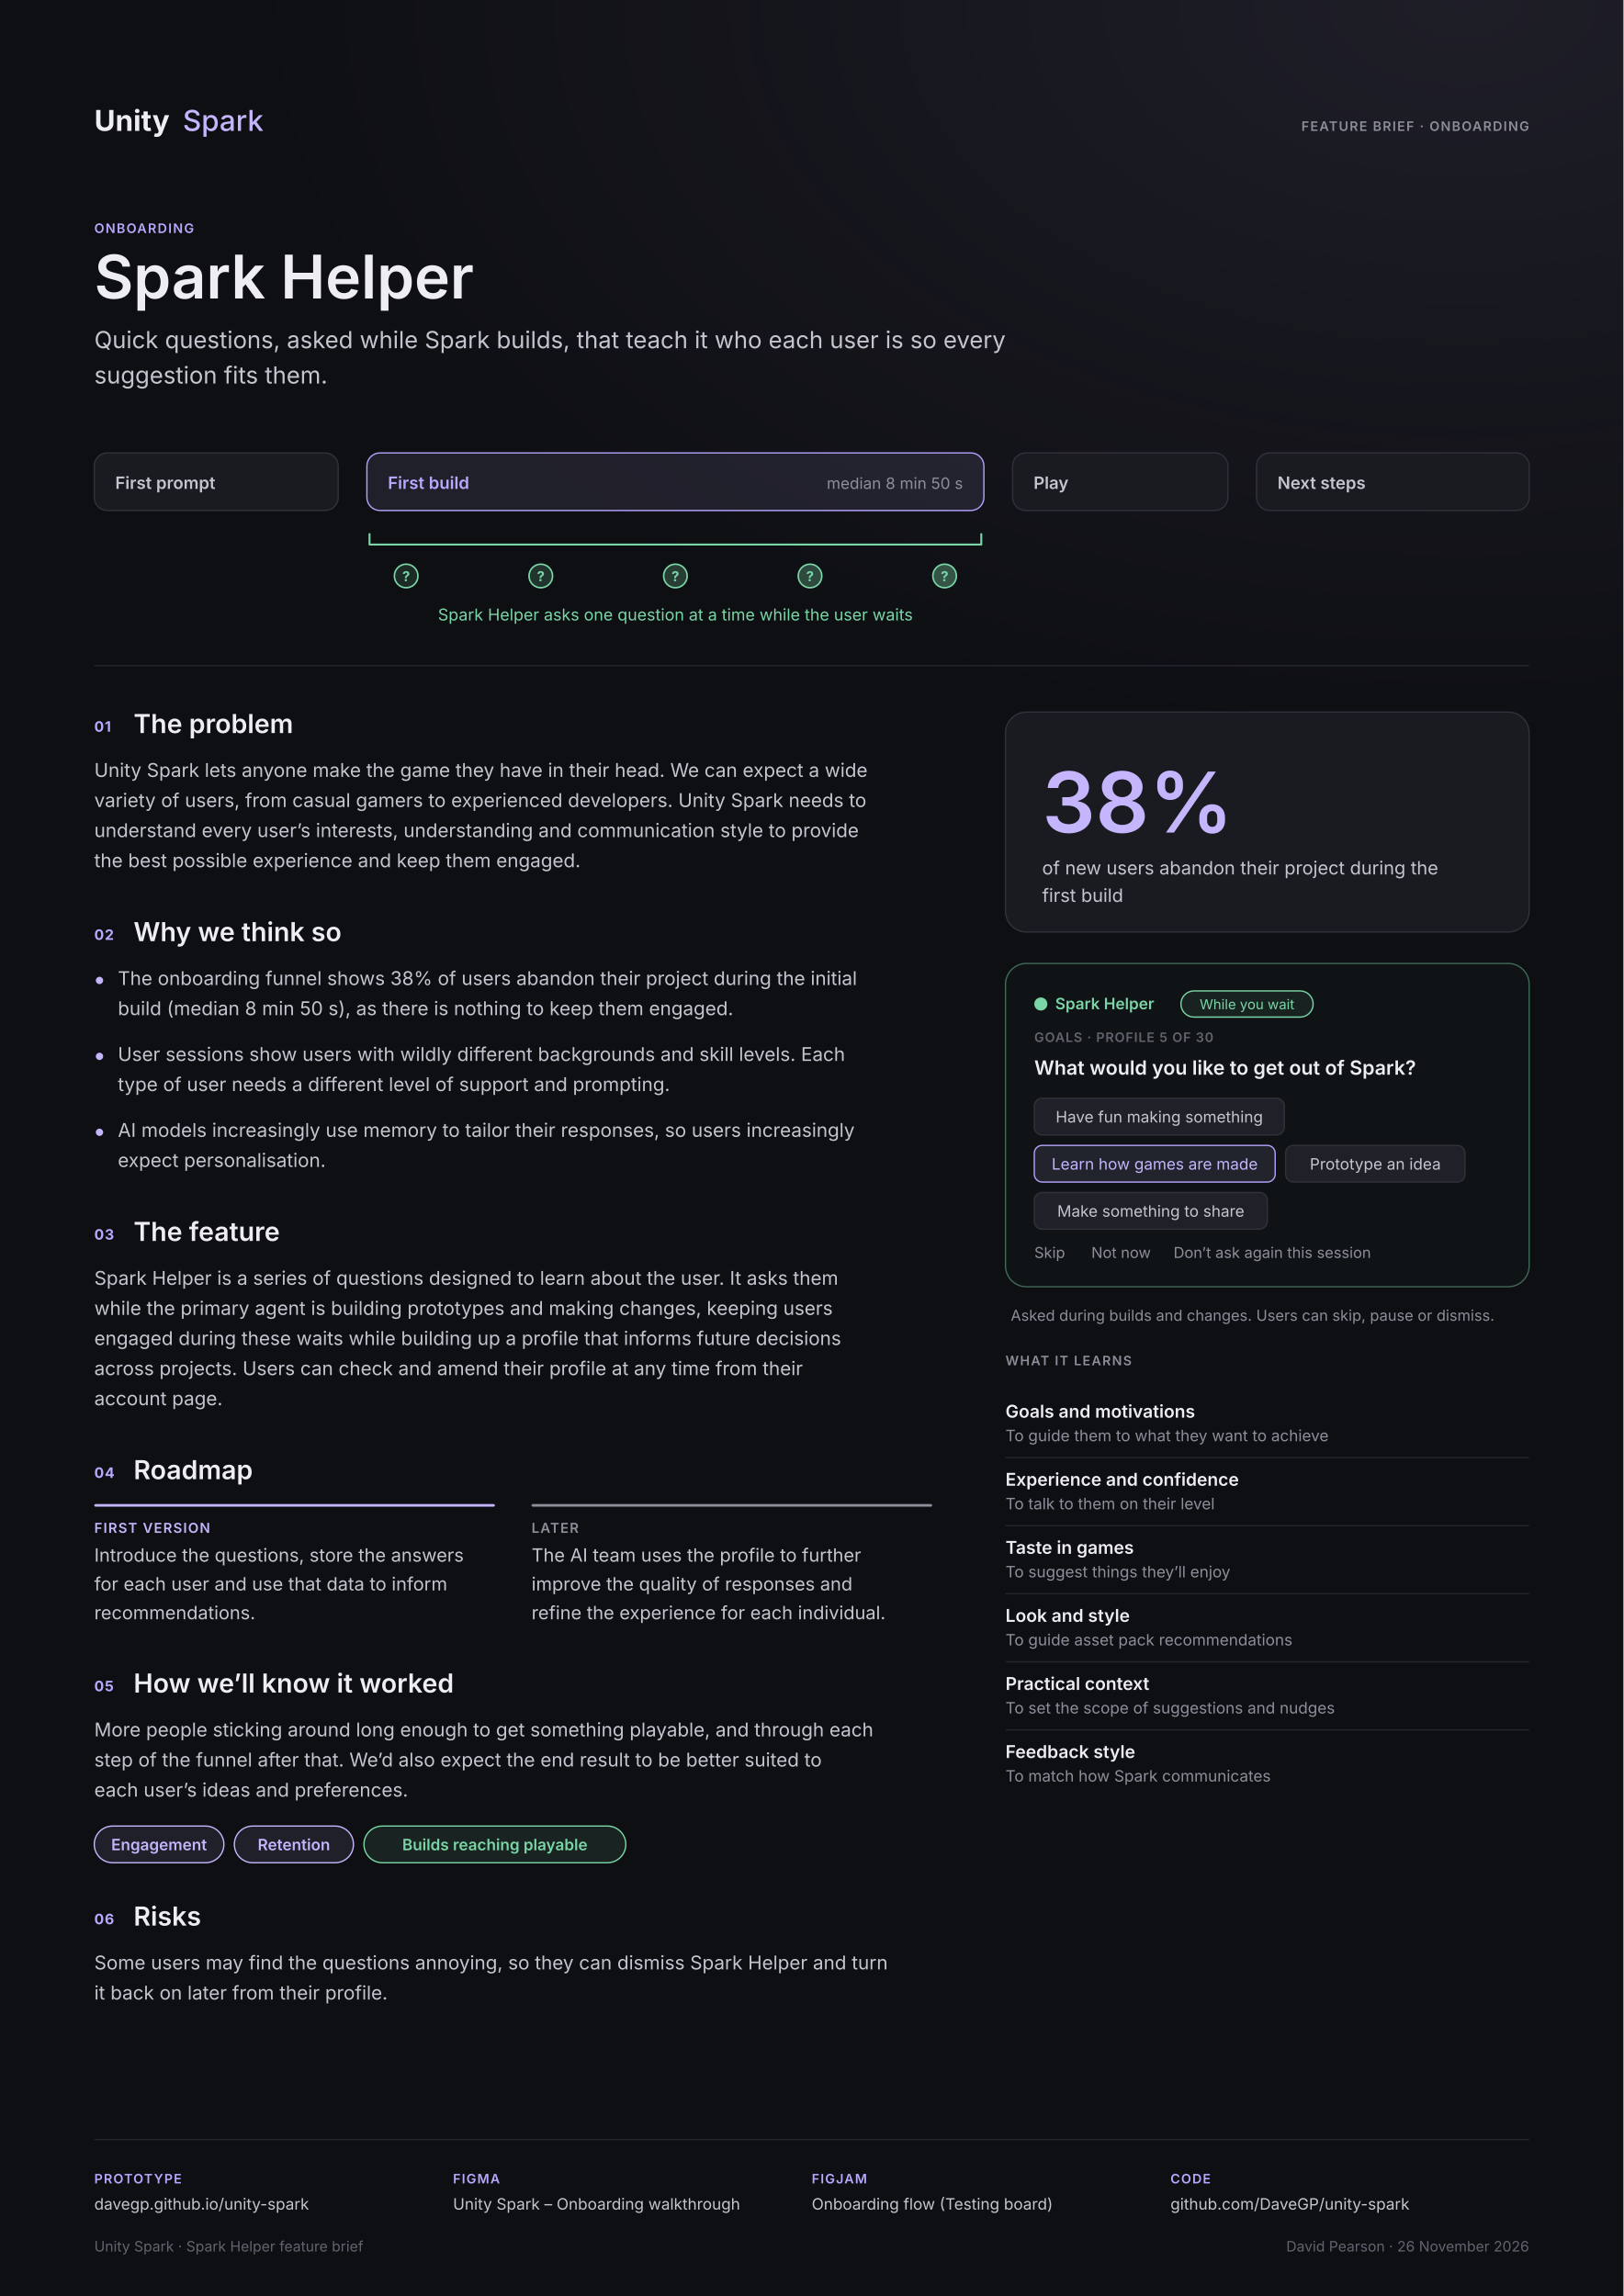
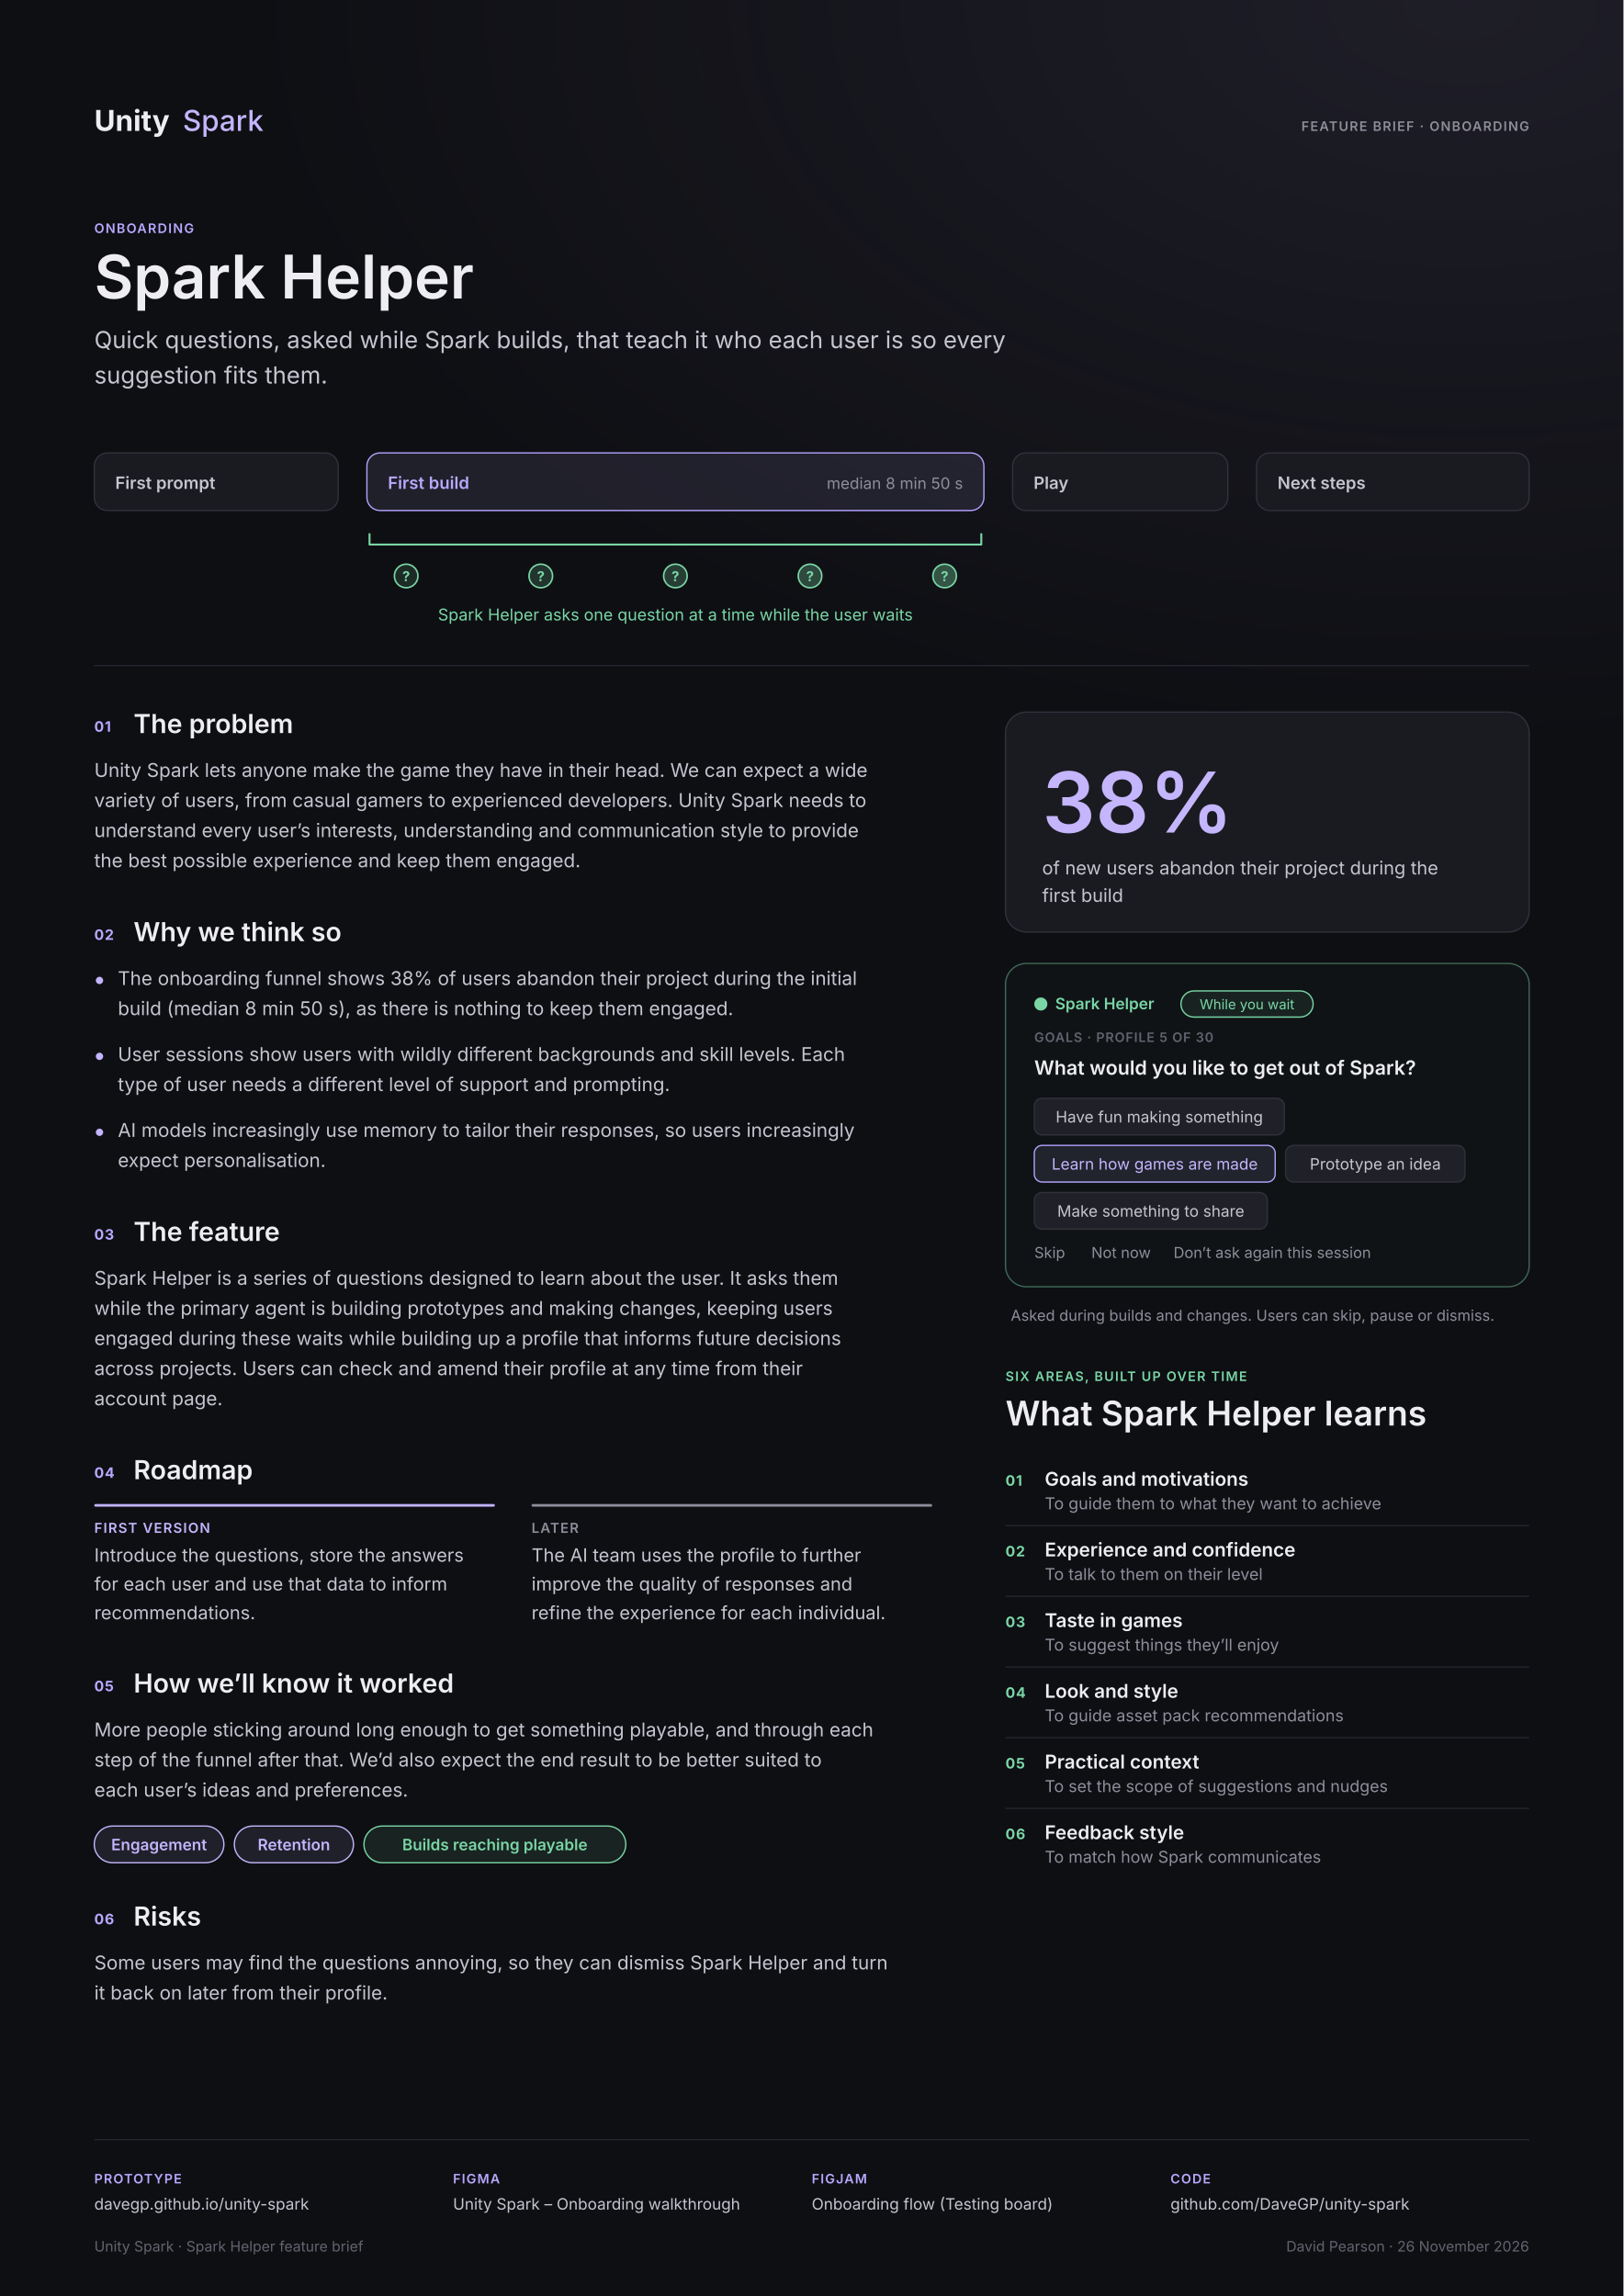
<svg xmlns="http://www.w3.org/2000/svg" id="Feature brief – Spark Helper (A4)" width="1240" height="1754" viewBox="0 0 1240 1754">
  <rect id="Background" x="0" y="0" width="1240" height="1754" fill="#0e0f13" />
  <defs>
    <radialGradient id="brief-glow" cx=".9" cy="0" r=".75">
      <stop stop-color="#c4b5fd" stop-opacity=".09" />
      <stop offset="1" stop-color="#c4b5fd" stop-opacity="0" />
    </radialGradient>
  </defs>
  <rect id="Glow" x="0" y="0" width="1240" height="760" fill="url(#brief-glow)" />
  <g id="Header">
    <g id="Logo">
      <text id="Unity" x="72" y="100" font-family="Inter" font-size="22" font-weight="700" fill="#ededf2">Unity</text>
      <text id="Spark" x="139.6" y="100" font-family="Inter" font-size="22" font-weight="500" fill="#c4b5fd">Spark</text>
    </g>
    <text id="Doc type" x="1168" y="100" font-family="Inter" font-size="10" font-weight="600" fill="#8d8e9a" text-anchor="end" letter-spacing="0.9">FEATURE BRIEF · ONBOARDING</text>
    <text id="Eyebrow / Onboarding" x="72" y="178" font-family="Inter" font-size="10" font-weight="600" fill="#b9a8ff" letter-spacing="0.9">ONBOARDING</text>
    <text id="Title" x="72" y="228" font-family="Inter" font-size="46" font-weight="600" fill="#ededf2">Spark Helper</text>
    <text id="Subtitle" x="72" y="266" font-family="Inter" font-size="18" font-weight="400" fill="#c4c5cf">
      <tspan x="72" dy="0">Quick questions, asked while Spark builds, that teach it who each user is so every</tspan>
      <tspan x="72" dy="27">suggestion fits them.</tspan>
    </text>
  </g>
  <g id="Flow – where Spark Helper fits">
    <g id="Stage – First prompt">
      <rect id="Bar" x="72" y="346" width="186.32" height="44" rx="10" fill="#1a1b21" stroke="#30313a" stroke-width="1" />
      <text id="Label" x="88" y="373.5" font-family="Inter" font-size="13" font-weight="600" fill="#c4c5cf">First prompt</text>
    </g>
    <g id="Stage – First build">
      <rect id="Bar" x="280.24" y="346" width="471.28" height="44" rx="10" fill="#c4b5fd" fill-opacity="0.1" stroke="#b3a1fb" stroke-width="1" />
      <text id="Label" x="296.24" y="373.5" font-family="Inter" font-size="13" font-weight="600" fill="#b9a8ff">First build</text>
      <text id="Duration" x="735.52" y="373.5" font-family="Inter" font-size="12" font-weight="400" fill="#8d8e9a" text-anchor="end">median 8 min 50 s</text>
    </g>
    <g id="Stage – Play">
      <rect id="Bar" x="773.44" y="346" width="164.4" height="44" rx="10" fill="#1a1b21" stroke="#30313a" stroke-width="1" />
      <text id="Label" x="789.44" y="373.5" font-family="Inter" font-size="13" font-weight="600" fill="#c4c5cf">Play</text>
    </g>
    <g id="Stage – Next steps">
      <rect id="Bar" x="959.76" y="346" width="208.24" height="44" rx="10" fill="#1a1b21" stroke="#30313a" stroke-width="1" />
      <text id="Label" x="975.76" y="373.5" font-family="Inter" font-size="13" font-weight="600" fill="#c4c5cf">Next steps</text>
    </g>
    <path id="Bracket" d="M 282.24 408 v 8 H 749.52 v -8" fill="none" stroke="#7ad6a6" stroke-width="1.5" stroke-linecap="round" stroke-linejoin="round" />
    <circle id="Question 1" cx="310.24" cy="440" r="9" fill="#7ad6a6" fill-opacity="0.14" stroke="#7ad6a6" stroke-width="1.2" />
    <text id="Mark" x="310.24" y="444" font-family="Inter" font-size="10.5" font-weight="700" fill="#7ad6a6" text-anchor="middle">?</text>
    <circle id="Question 2" cx="413.06" cy="440" r="9" fill="#7ad6a6" fill-opacity="0.19" stroke="#7ad6a6" stroke-width="1.2" />
    <text id="Mark" x="413.06" y="444" font-family="Inter" font-size="10.5" font-weight="700" fill="#7ad6a6" text-anchor="middle">?</text>
    <circle id="Question 3" cx="515.88" cy="440" r="9" fill="#7ad6a6" fill-opacity="0.24" stroke="#7ad6a6" stroke-width="1.2" />
    <text id="Mark" x="515.88" y="444" font-family="Inter" font-size="10.5" font-weight="700" fill="#7ad6a6" text-anchor="middle">?</text>
    <circle id="Question 4" cx="618.7" cy="440" r="9" fill="#7ad6a6" fill-opacity="0.29" stroke="#7ad6a6" stroke-width="1.2" />
    <text id="Mark" x="618.7" y="444" font-family="Inter" font-size="10.5" font-weight="700" fill="#7ad6a6" text-anchor="middle">?</text>
    <circle id="Question 5" cx="721.52" cy="440" r="9" fill="#7ad6a6" fill-opacity="0.34" stroke="#7ad6a6" stroke-width="1.2" />
    <text id="Mark" x="721.52" y="444" font-family="Inter" font-size="10.5" font-weight="700" fill="#7ad6a6" text-anchor="middle">?</text>
    <text id="Caption" x="515.88" y="474" font-family="Inter" font-size="12.5" font-weight="400" fill="#7ad6a6" text-anchor="middle">Spark Helper asks one question at a time while the user waits</text>
  </g>
  <rect id="Divider" x="72" y="508" width="1096" height="1" fill="#24252d" />
  <g id="Brief">
    <g id="01 The problem">
      <text id="Number" x="72" y="559" font-family="Inter" font-size="11" font-weight="700" fill="#b9a8ff" letter-spacing="0.6">01</text>
      <text id="Heading" x="102" y="560" font-family="Inter" font-size="20" font-weight="600" fill="#ededf2">The problem</text>
      <text id="Body" x="72" y="593.5" font-family="Inter" font-size="14.5" font-weight="400" fill="#c4c5cf">
        <tspan x="72" dy="0">Unity Spark lets anyone make the game they have in their head. We can expect a wide</tspan>
        <tspan x="72" dy="23">variety of users, from casual gamers to experienced developers. Unity Spark needs to</tspan>
        <tspan x="72" dy="23">understand every user’s interests, understanding and communication style to provide</tspan>
        <tspan x="72" dy="23">the best possible experience and keep them engaged.</tspan>
      </text>
    </g>
    <g id="02 Why we think so">
      <text id="Number" x="72" y="718" font-family="Inter" font-size="11" font-weight="700" fill="#b9a8ff" letter-spacing="0.6">02</text>
      <text id="Heading" x="102" y="719" font-family="Inter" font-size="20" font-weight="600" fill="#ededf2">Why we think so</text>
      <circle cx="76" cy="749" r="2.8" fill="#c4b5fd" />
      <text id="Bullet" x="90" y="752.5" font-family="Inter" font-size="14.5" font-weight="400" fill="#c4c5cf">
        <tspan x="90" dy="0">The onboarding funnel shows 38% of users abandon their project during the initial</tspan>
        <tspan x="90" dy="23">build (median 8 min 50 s), as there is nothing to keep them engaged.</tspan>
      </text>
      <circle cx="76" cy="807" r="2.8" fill="#c4b5fd" />
      <text id="Bullet" x="90" y="810.5" font-family="Inter" font-size="14.5" font-weight="400" fill="#c4c5cf">
        <tspan x="90" dy="0">User sessions show users with wildly different backgrounds and skill levels. Each</tspan>
        <tspan x="90" dy="23">type of user needs a different level of support and prompting.</tspan>
      </text>
      <circle cx="76" cy="865" r="2.8" fill="#c4b5fd" />
      <text id="Bullet" x="90" y="868.5" font-family="Inter" font-size="14.5" font-weight="400" fill="#c4c5cf">
        <tspan x="90" dy="0">AI models increasingly use memory to tailor their responses, so users increasingly</tspan>
        <tspan x="90" dy="23">expect personalisation.</tspan>
      </text>
    </g>
    <g id="03 The feature">
      <text id="Number" x="72" y="947" font-family="Inter" font-size="11" font-weight="700" fill="#b9a8ff" letter-spacing="0.6">03</text>
      <text id="Heading" x="102" y="948" font-family="Inter" font-size="20" font-weight="600" fill="#ededf2">The feature</text>
      <text id="Body" x="72" y="981.5" font-family="Inter" font-size="14.5" font-weight="400" fill="#c4c5cf">
        <tspan x="72" dy="0">Spark Helper is a series of questions designed to learn about the user. It asks them</tspan>
        <tspan x="72" dy="23">while the primary agent is building prototypes and making changes, keeping users</tspan>
        <tspan x="72" dy="23">engaged during these waits while building up a profile that informs future decisions</tspan>
        <tspan x="72" dy="23">across projects. Users can check and amend their profile at any time from their</tspan>
        <tspan x="72" dy="23">account page.</tspan>
      </text>
    </g>
    <g id="04 Roadmap">
      <text id="Number" x="72" y="1129" font-family="Inter" font-size="11" font-weight="700" fill="#b9a8ff" letter-spacing="0.6">04</text>
      <text id="Heading" x="102" y="1130" font-family="Inter" font-size="20" font-weight="600" fill="#ededf2">Roadmap</text>
      <g id="First version">
        <rect id="Rule" x="72" y="1149" width="306" height="2" rx="1" fill="#c4b5fd" />
        <text id="Label" x="72" y="1171" font-family="Inter" font-size="10.5" font-weight="600" fill="#c4b5fd" letter-spacing="0.8">FIRST VERSION</text>
        <text id="Body" x="72" y="1193" font-family="Inter" font-size="14" font-weight="400" fill="#c4c5cf">
          <tspan x="72" dy="0">Introduce the questions, store the answers</tspan>
          <tspan x="72" dy="22">for each user and use that data to inform</tspan>
          <tspan x="72" dy="22">recommendations.</tspan>
        </text>
      </g>
      <g id="Later">
        <rect id="Rule" x="406" y="1149" width="306" height="2" rx="1" fill="#8d8e9a" />
        <text id="Label" x="406" y="1171" font-family="Inter" font-size="10.5" font-weight="600" fill="#8d8e9a" letter-spacing="0.8">LATER</text>
        <text id="Body" x="406" y="1193" font-family="Inter" font-size="14" font-weight="400" fill="#c4c5cf">
          <tspan x="406" dy="0">The AI team uses the profile to further</tspan>
          <tspan x="406" dy="22">improve the quality of responses and</tspan>
          <tspan x="406" dy="22">refine the experience for each individual.</tspan>
        </text>
      </g>
    </g>
    <g id="05 How we’ll know it worked">
      <text id="Number" x="72" y="1292" font-family="Inter" font-size="11" font-weight="700" fill="#b9a8ff" letter-spacing="0.6">05</text>
      <text id="Heading" x="102" y="1293" font-family="Inter" font-size="20" font-weight="600" fill="#ededf2">How we’ll know it worked</text>
      <text id="Body" x="72" y="1326.5" font-family="Inter" font-size="14.5" font-weight="400" fill="#c4c5cf">
        <tspan x="72" dy="0">More people sticking around long enough to get something playable, and through each</tspan>
        <tspan x="72" dy="23">step of the funnel after that. We’d also expect the end result to be better suited to</tspan>
        <tspan x="72" dy="23">each user’s ideas and preferences.</tspan>
      </text>
      <g id="Metric – Engagement">
        <rect id="Pill" x="72" y="1395" width="99" height="28" rx="14" fill="#c4b5fd" fill-opacity="0.1" stroke="#c4b5fd" stroke-width="1" />
        <text id="Label" x="121.5" y="1413.5" font-family="Inter" font-size="12" font-weight="600" fill="#c4b5fd" text-anchor="middle">Engagement</text>
      </g>
      <g id="Metric – Retention">
        <rect id="Pill" x="179" y="1395" width="91" height="28" rx="14" fill="#c4b5fd" fill-opacity="0.1" stroke="#c4b5fd" stroke-width="1" />
        <text id="Label" x="224.5" y="1413.5" font-family="Inter" font-size="12" font-weight="600" fill="#c4b5fd" text-anchor="middle">Retention</text>
      </g>
      <g id="Metric – Builds reaching playable">
        <rect id="Pill" x="278" y="1395" width="200" height="28" rx="14" fill="#7ad6a6" fill-opacity="0.1" stroke="#7ad6a6" stroke-width="1" />
        <text id="Label" x="378" y="1413.5" font-family="Inter" font-size="12" font-weight="600" fill="#7ad6a6" text-anchor="middle">Builds reaching playable</text>
      </g>
    </g>
    <g id="06 Risks">
      <text id="Number" x="72" y="1470" font-family="Inter" font-size="11" font-weight="700" fill="#b9a8ff" letter-spacing="0.6">06</text>
      <text id="Heading" x="102" y="1471" font-family="Inter" font-size="20" font-weight="600" fill="#ededf2">Risks</text>
      <text id="Body" x="72" y="1504.5" font-family="Inter" font-size="14.5" font-weight="400" fill="#c4c5cf">
        <tspan x="72" dy="0">Some users may find the questions annoying, so they can dismiss Spark Helper and turn</tspan>
        <tspan x="72" dy="23">it back on later from their profile.</tspan>
      </text>
    </g>
  </g>
  <g id="Visuals">
    <g id="Stat – build abandonment">
      <rect id="Card" x="768" y="544" width="400" height="168" rx="16" fill="#1a1b21" stroke="#30313a" stroke-width="1" />
      <text id="Number" x="796" y="636" font-family="Inter" font-size="64" font-weight="600" fill="#c4b5fd">38%</text>
      <text id="Caption" x="796" y="668" font-family="Inter" font-size="14" font-weight="400" fill="#c4c5cf">
        <tspan x="796" dy="0">of new users abandon their project during the</tspan>
        <tspan x="796" dy="21">first build</tspan>
      </text>
    </g>
    <g id="Sketch – one question at a time">
      <rect id="Card" x="768" y="736" width="400" height="247" rx="16" fill="#7ad6a6" fill-opacity="0.04" stroke="#7ad6a6" stroke-width="1" opacity="0.45" />
      <circle cx="795" cy="767" r="5" fill="#7ad6a6" />
      <text id="Name" x="806" y="771" font-family="Inter" font-size="12" font-weight="600" fill="#7ad6a6">Spark Helper</text>
      <g id="Badge">
        <rect id="Pill" x="902" y="757" width="101" height="20" rx="10" fill="#7ad6a6" fill-opacity="0.08" stroke="#7ad6a6" stroke-width="1" />
        <text id="Label" x="952.5" y="771" font-family="Inter" font-size="10.5" font-weight="400" fill="#7ad6a6" text-anchor="middle">While you wait</text>
      </g>
      <text id="Progress" x="790" y="796" font-family="Inter" font-size="10" font-weight="600" fill="#62636e" letter-spacing="0.6">GOALS · PROFILE 5 OF 30</text>
      <text id="Question" x="790" y="821" font-family="Inter" font-size="15" font-weight="600" fill="#ededf2">
        <tspan x="790" dy="0">What would you like to get out of Spark?</tspan>
      </text>
      <g id="Chip – Have fun making something">
        <rect id="Chip" x="790" y="839" width="191" height="28" rx="6" fill="#202128" stroke="#30313a" stroke-width="1" />
        <text id="Label" x="885.5" y="857.5" font-family="Inter" font-size="12" font-weight="400" fill="#c4c5cf" text-anchor="middle">Have fun making something</text>
      </g>
      <g id="Chip – Learn how games are made">
        <rect id="Chip" x="790" y="875" width="184" height="28" rx="6" fill="#c4b5fd" fill-opacity="0.1" stroke="#b3a1fb" stroke-width="1" />
        <text id="Label" x="882" y="893.5" font-family="Inter" font-size="12" font-weight="400" fill="#c4b5fd" text-anchor="middle">Learn how games are made</text>
      </g>
      <g id="Chip – Prototype an idea">
        <rect id="Chip" x="982" y="875" width="137" height="28" rx="6" fill="#202128" stroke="#30313a" stroke-width="1" />
        <text id="Label" x="1050.5" y="893.5" font-family="Inter" font-size="12" font-weight="400" fill="#c4c5cf" text-anchor="middle">Prototype an idea</text>
      </g>
      <g id="Chip – Make something to share">
        <rect id="Chip" x="790" y="911" width="178" height="28" rx="6" fill="#202128" stroke="#30313a" stroke-width="1" />
        <text id="Label" x="879" y="929.5" font-family="Inter" font-size="12" font-weight="400" fill="#c4c5cf" text-anchor="middle">Make something to share</text>
      </g>
      <text id="Action – Skip" x="790" y="961" font-family="Inter" font-size="11.5" font-weight="400" fill="#8d8e9a">Skip</text>
      <text id="Action – Not now" x="833.585" y="961" font-family="Inter" font-size="11.5" font-weight="400" fill="#8d8e9a">Not now</text>
      <text id="Action – Don’t ask again this session" x="896.359" y="961" font-family="Inter" font-size="11.5" font-weight="400" fill="#8d8e9a">Don’t ask again this session</text>
    </g>
    <text id="Sketch caption" x="772" y="1009" font-family="Inter" font-size="11.5" font-weight="400" fill="#8d8e9a">Asked during builds and changes. Users can skip, pause or dismiss.</text>
-     <text id="Eyebrow / What it learns" x="768" y="1043" font-family="Inter" font-size="10" font-weight="600" fill="#8d8e9a" letter-spacing="0.9">WHAT IT LEARNS</text>
+     <g id="What it learns – heading">
+       <text id="Eyebrow / Six areas, built up over time" x="768" y="1055" font-family="Inter" font-size="10" font-weight="600" fill="#7ad6a6" letter-spacing="0.9">SIX AREAS, BUILT UP OVER TIME</text>
+       <text id="Heading" x="768" y="1089" font-family="Inter" font-size="26" font-weight="600" fill="#ededf2">What Spark Helper learns</text>
+     </g>
    <g id="Topic – Goals and motivations">
-       <text id="Topic" x="768" y="1083" font-family="Inter" font-size="13.5" font-weight="600" fill="#ededf2">Goals and motivations</text>
-       <text id="Why" x="768" y="1101" font-family="Inter" font-size="12" font-weight="400" fill="#8d8e9a">To guide them to what they want to achieve</text>
+       <text id="Number" x="768" y="1135" font-family="Inter" font-size="11" font-weight="700" fill="#7ad6a6" letter-spacing="0.6">01</text>
+       <text id="Topic" x="798" y="1135" font-family="Inter" font-size="14.5" font-weight="600" fill="#ededf2">Goals and motivations</text>
+       <text id="Why" x="798" y="1153" font-family="Inter" font-size="12.5" font-weight="400" fill="#8d8e9a">To guide them to what they want to achieve</text>
    </g>
    <g id="Topic – Experience and confidence">
-       <rect id="Rule" x="768" y="1113" width="400" height="1" fill="#24252d" />
-       <text id="Topic" x="768" y="1135" font-family="Inter" font-size="13.5" font-weight="600" fill="#ededf2">Experience and confidence</text>
-       <text id="Why" x="768" y="1153" font-family="Inter" font-size="12" font-weight="400" fill="#8d8e9a">To talk to them on their level</text>
+       <rect id="Rule" x="768" y="1165" width="400" height="1" fill="#24252d" />
+       <text id="Number" x="768" y="1189" font-family="Inter" font-size="11" font-weight="700" fill="#7ad6a6" letter-spacing="0.6">02</text>
+       <text id="Topic" x="798" y="1189" font-family="Inter" font-size="14.5" font-weight="600" fill="#ededf2">Experience and confidence</text>
+       <text id="Why" x="798" y="1207" font-family="Inter" font-size="12.5" font-weight="400" fill="#8d8e9a">To talk to them on their level</text>
    </g>
    <g id="Topic – Taste in games">
-       <rect id="Rule" x="768" y="1165" width="400" height="1" fill="#24252d" />
-       <text id="Topic" x="768" y="1187" font-family="Inter" font-size="13.5" font-weight="600" fill="#ededf2">Taste in games</text>
-       <text id="Why" x="768" y="1205" font-family="Inter" font-size="12" font-weight="400" fill="#8d8e9a">To suggest things they’ll enjoy</text>
+       <rect id="Rule" x="768" y="1219" width="400" height="1" fill="#24252d" />
+       <text id="Number" x="768" y="1243" font-family="Inter" font-size="11" font-weight="700" fill="#7ad6a6" letter-spacing="0.6">03</text>
+       <text id="Topic" x="798" y="1243" font-family="Inter" font-size="14.5" font-weight="600" fill="#ededf2">Taste in games</text>
+       <text id="Why" x="798" y="1261" font-family="Inter" font-size="12.5" font-weight="400" fill="#8d8e9a">To suggest things they’ll enjoy</text>
    </g>
    <g id="Topic – Look and style">
-       <rect id="Rule" x="768" y="1217" width="400" height="1" fill="#24252d" />
-       <text id="Topic" x="768" y="1239" font-family="Inter" font-size="13.5" font-weight="600" fill="#ededf2">Look and style</text>
-       <text id="Why" x="768" y="1257" font-family="Inter" font-size="12" font-weight="400" fill="#8d8e9a">To guide asset pack recommendations</text>
+       <rect id="Rule" x="768" y="1273" width="400" height="1" fill="#24252d" />
+       <text id="Number" x="768" y="1297" font-family="Inter" font-size="11" font-weight="700" fill="#7ad6a6" letter-spacing="0.6">04</text>
+       <text id="Topic" x="798" y="1297" font-family="Inter" font-size="14.5" font-weight="600" fill="#ededf2">Look and style</text>
+       <text id="Why" x="798" y="1315" font-family="Inter" font-size="12.5" font-weight="400" fill="#8d8e9a">To guide asset pack recommendations</text>
    </g>
    <g id="Topic – Practical context">
-       <rect id="Rule" x="768" y="1269" width="400" height="1" fill="#24252d" />
-       <text id="Topic" x="768" y="1291" font-family="Inter" font-size="13.5" font-weight="600" fill="#ededf2">Practical context</text>
-       <text id="Why" x="768" y="1309" font-family="Inter" font-size="12" font-weight="400" fill="#8d8e9a">To set the scope of suggestions and nudges</text>
+       <rect id="Rule" x="768" y="1327" width="400" height="1" fill="#24252d" />
+       <text id="Number" x="768" y="1351" font-family="Inter" font-size="11" font-weight="700" fill="#7ad6a6" letter-spacing="0.6">05</text>
+       <text id="Topic" x="798" y="1351" font-family="Inter" font-size="14.5" font-weight="600" fill="#ededf2">Practical context</text>
+       <text id="Why" x="798" y="1369" font-family="Inter" font-size="12.5" font-weight="400" fill="#8d8e9a">To set the scope of suggestions and nudges</text>
    </g>
    <g id="Topic – Feedback style">
-       <rect id="Rule" x="768" y="1321" width="400" height="1" fill="#24252d" />
-       <text id="Topic" x="768" y="1343" font-family="Inter" font-size="13.5" font-weight="600" fill="#ededf2">Feedback style</text>
-       <text id="Why" x="768" y="1361" font-family="Inter" font-size="12" font-weight="400" fill="#8d8e9a">To match how Spark communicates</text>
+       <rect id="Rule" x="768" y="1381" width="400" height="1" fill="#24252d" />
+       <text id="Number" x="768" y="1405" font-family="Inter" font-size="11" font-weight="700" fill="#7ad6a6" letter-spacing="0.6">06</text>
+       <text id="Topic" x="798" y="1405" font-family="Inter" font-size="14.5" font-weight="600" fill="#ededf2">Feedback style</text>
+       <text id="Why" x="798" y="1423" font-family="Inter" font-size="12.5" font-weight="400" fill="#8d8e9a">To match how Spark communicates</text>
    </g>
  </g>
  <g id="Footer">
    <rect id="Divider" x="72" y="1634" width="1096" height="1" fill="#24252d" />
    <g id="Link – Prototype">
      <text id="Kind" x="72" y="1668" font-family="Inter" font-size="10" font-weight="600" fill="#b9a8ff" letter-spacing="0.8">PROTOTYPE</text>
      <text id="Where" x="72" y="1688" font-family="Inter" font-size="12" font-weight="400" fill="#c4c5cf">davegp.github.io/unity-spark</text>
    </g>
    <g id="Link – Figma">
      <text id="Kind" x="346" y="1668" font-family="Inter" font-size="10" font-weight="600" fill="#b9a8ff" letter-spacing="0.8">FIGMA</text>
      <text id="Where" x="346" y="1688" font-family="Inter" font-size="12" font-weight="400" fill="#c4c5cf">Unity Spark – Onboarding walkthrough</text>
    </g>
    <g id="Link – FigJam">
      <text id="Kind" x="620" y="1668" font-family="Inter" font-size="10" font-weight="600" fill="#b9a8ff" letter-spacing="0.8">FIGJAM</text>
      <text id="Where" x="620" y="1688" font-family="Inter" font-size="12" font-weight="400" fill="#c4c5cf">Onboarding flow (Testing board)</text>
    </g>
    <g id="Link – Code">
      <text id="Kind" x="894" y="1668" font-family="Inter" font-size="10" font-weight="600" fill="#b9a8ff" letter-spacing="0.8">CODE</text>
      <text id="Where" x="894" y="1688" font-family="Inter" font-size="12" font-weight="400" fill="#c4c5cf">github.com/DaveGP/unity-spark</text>
    </g>
    <text id="Footer" x="72" y="1720" font-family="Inter" font-size="11" font-weight="400" fill="#62636e">Unity Spark · Spark Helper feature brief</text>
    <text id="Author" x="1168" y="1720" font-family="Inter" font-size="11" font-weight="400" fill="#62636e" text-anchor="end">David Pearson · 26 November 2026</text>
  </g>
</svg>
